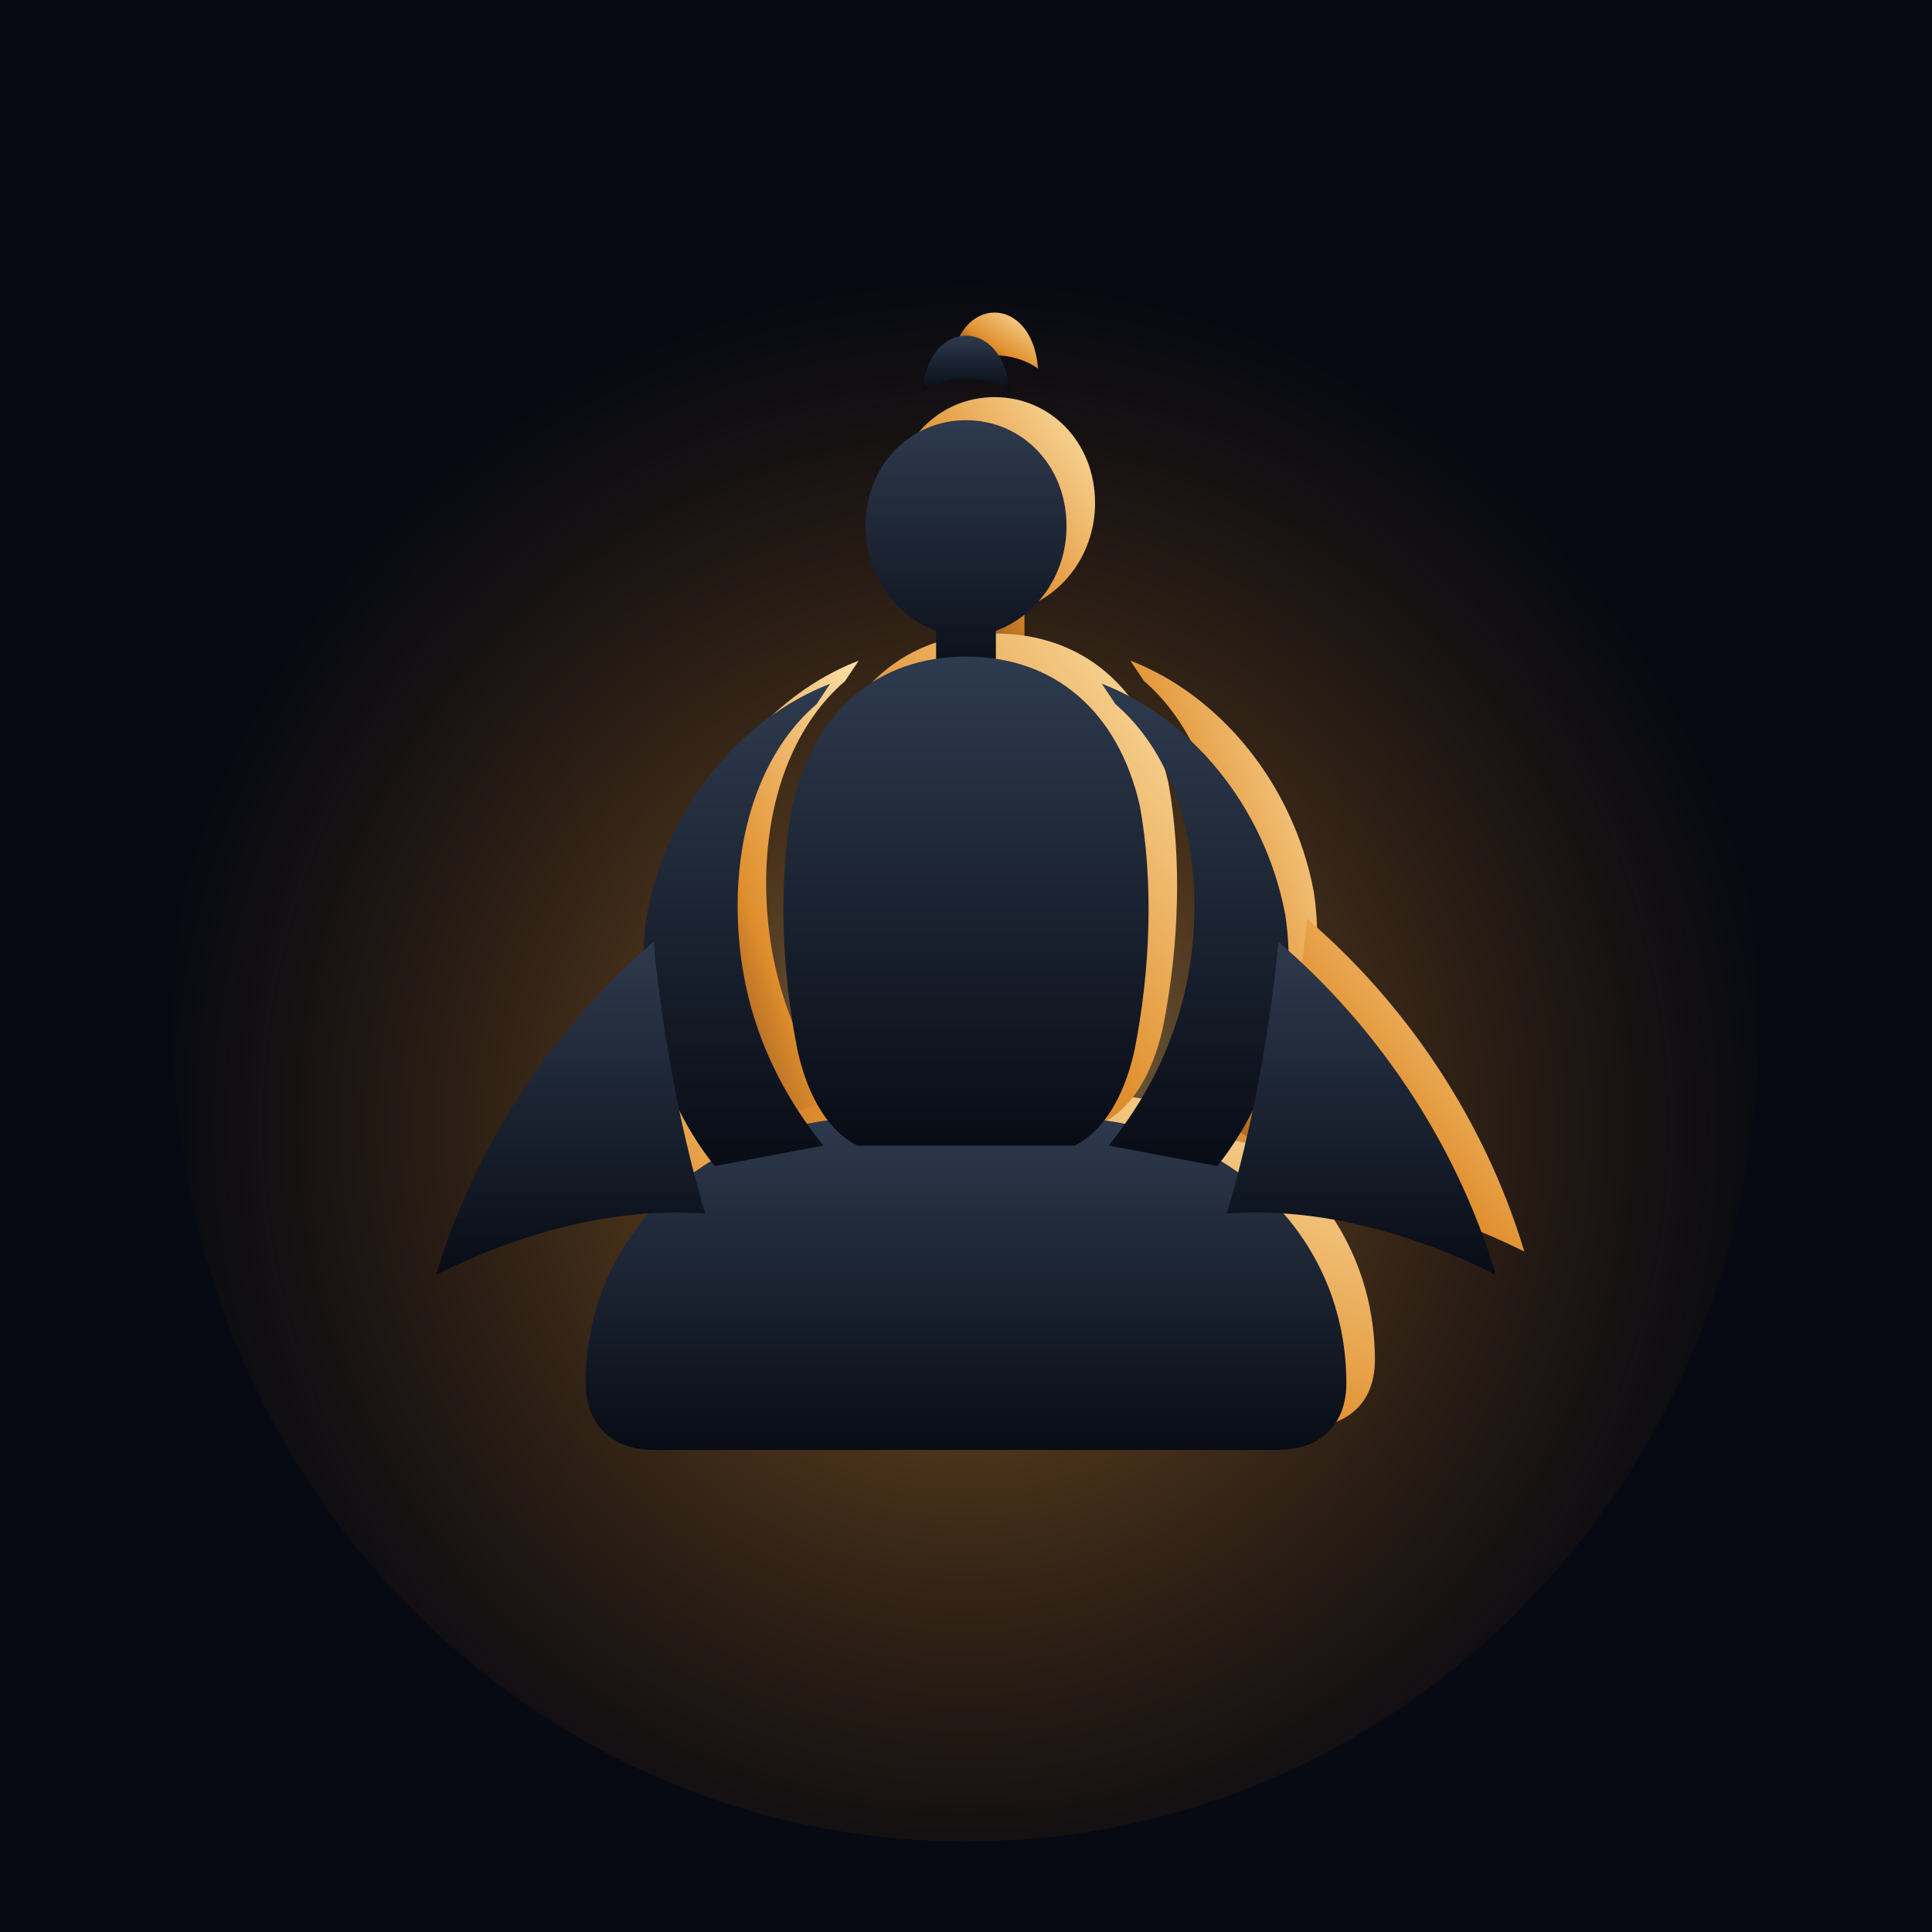
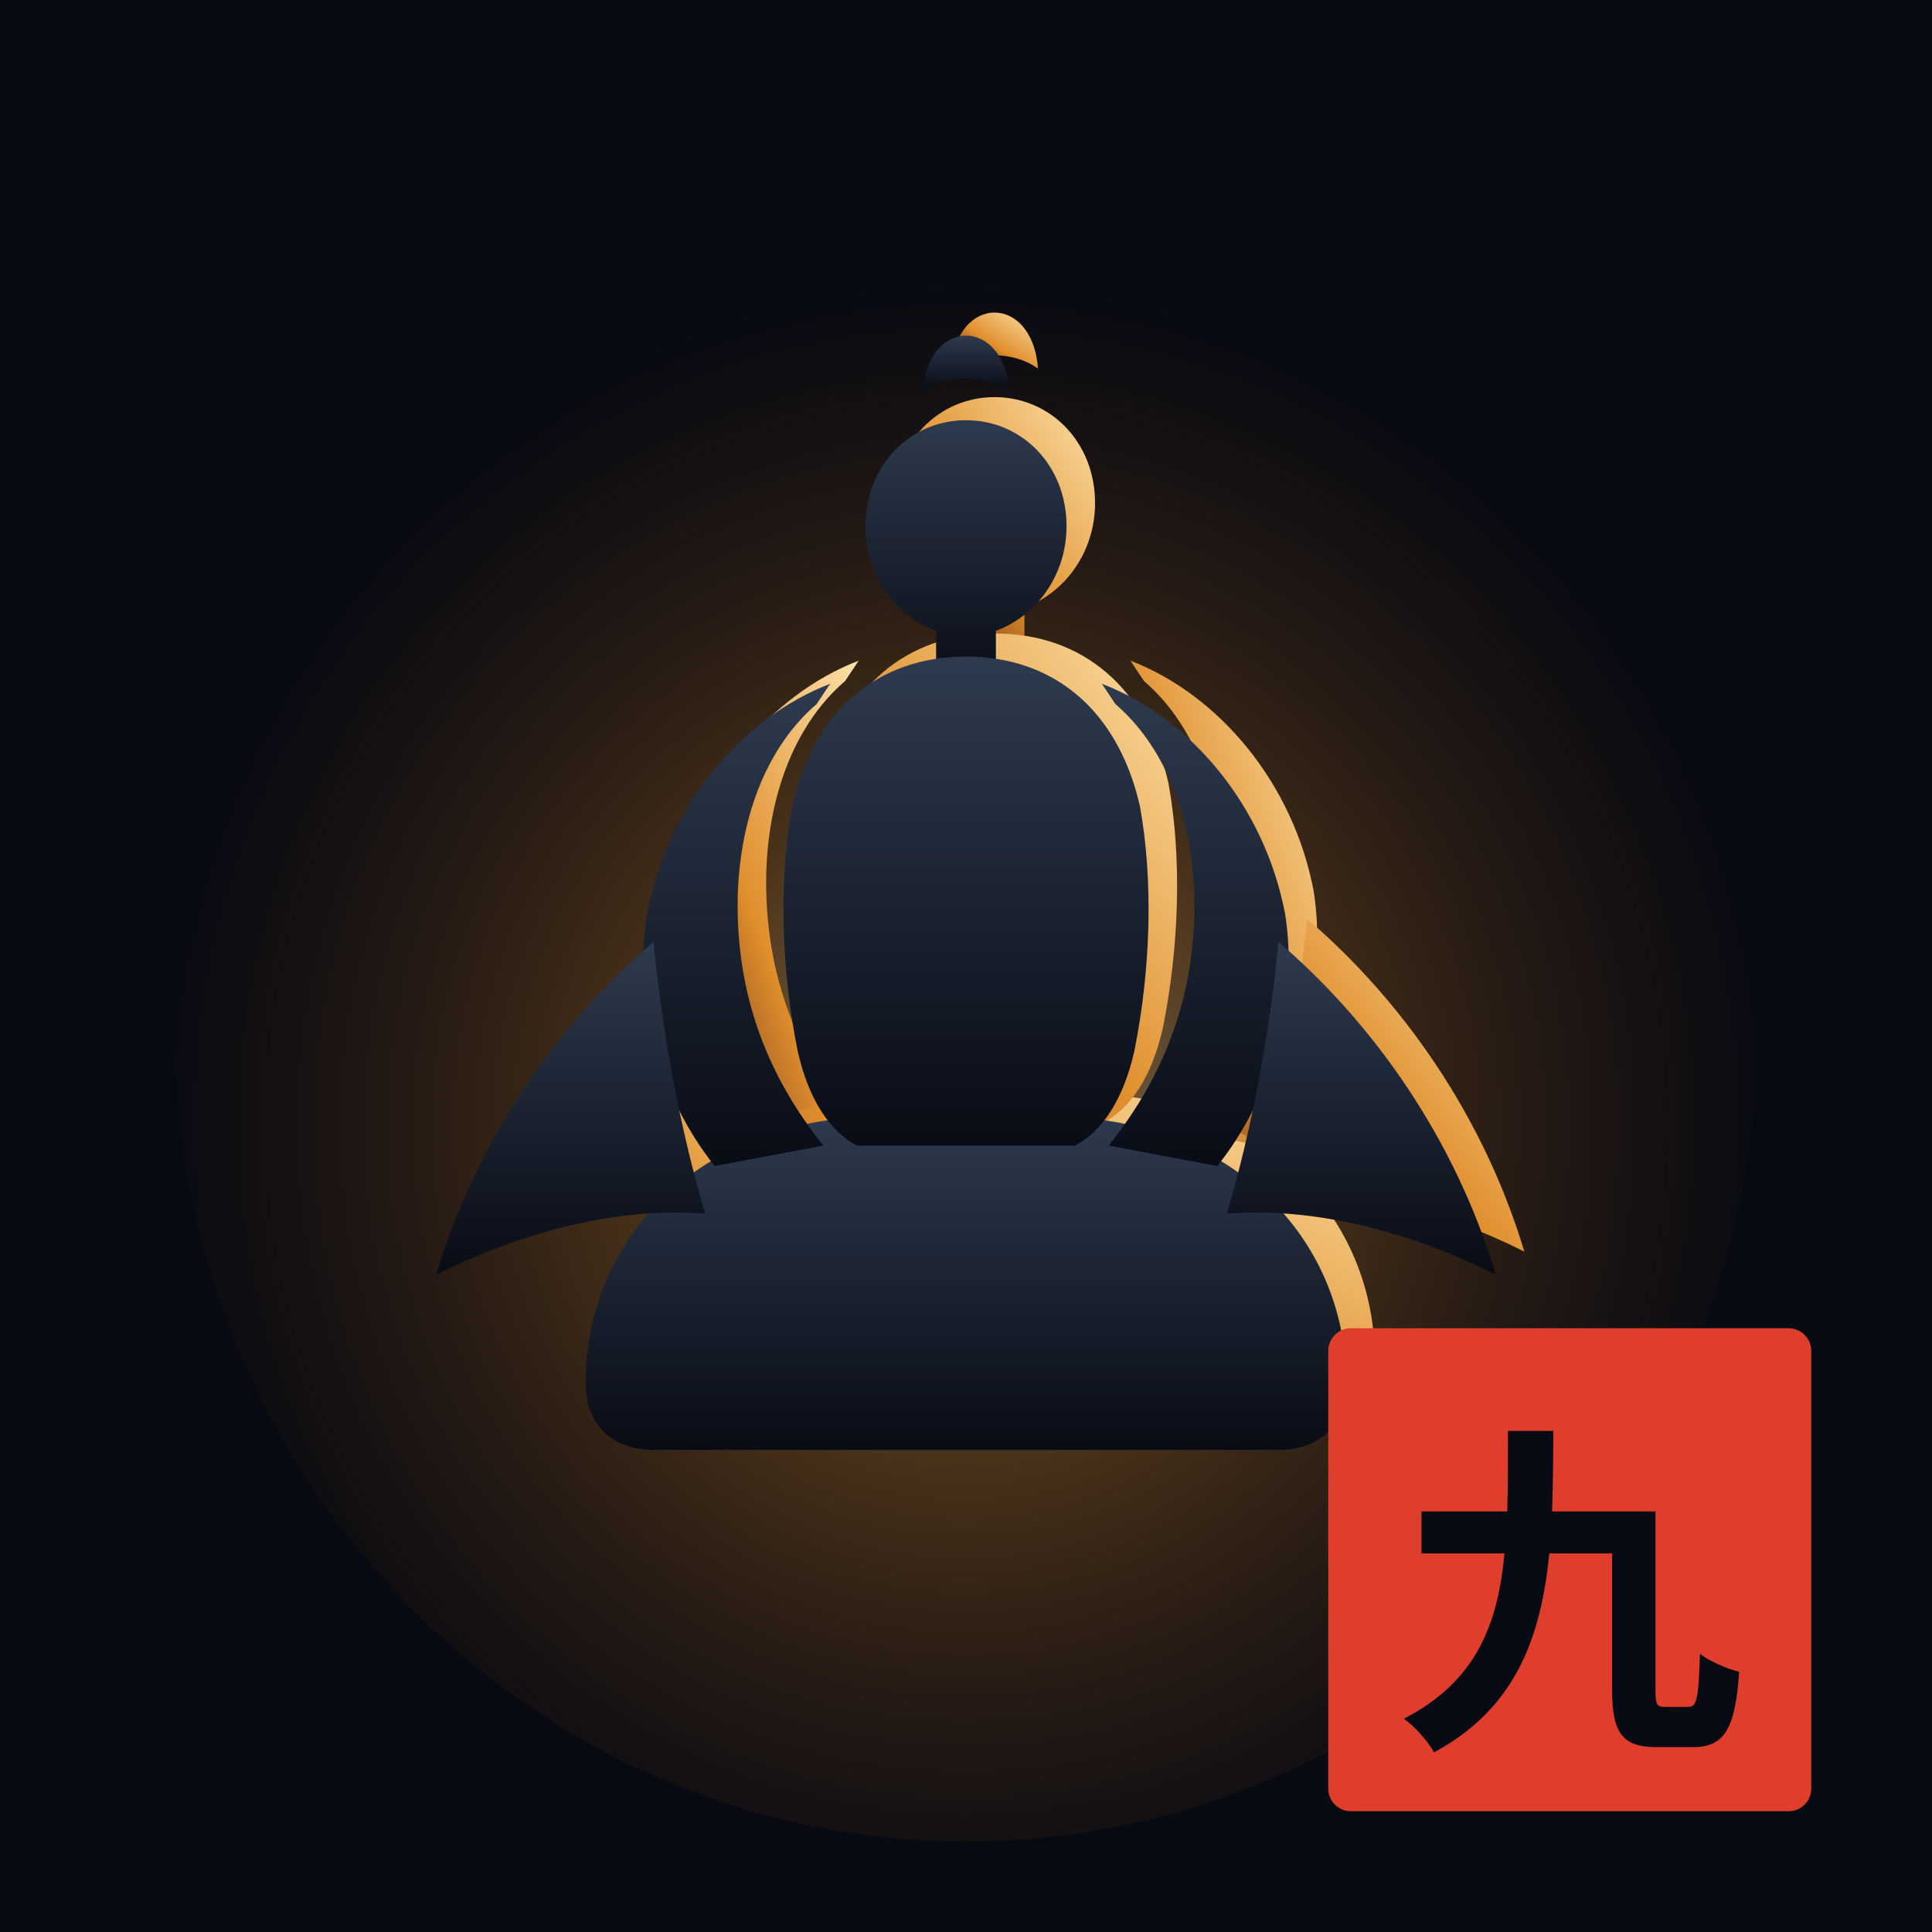
<svg xmlns="http://www.w3.org/2000/svg" viewBox="0 0 512 512">
  <defs>
    <radialGradient id="a" cx="50%" cy="56%" r="52%">
      <stop offset="0%" stop-color="#FCE2AA" stop-opacity=".55" />
      <stop offset="40%" stop-color="#E08E2C" stop-opacity=".3" />
      <stop offset="100%" stop-color="#A64F12" stop-opacity="0" />
    </radialGradient>
    <linearGradient id="b" x1="1" y1="0" x2="0" y2="1">
      <stop offset="0%" stop-color="#FCE2AA" />
      <stop offset="55%" stop-color="#E08E2C" />
      <stop offset="100%" stop-color="#A64F12" stop-opacity=".2" />
    </linearGradient>
    <linearGradient id="c" x1="0" y1="0" x2="0" y2="1">
      <stop offset="0%" stop-color="#2E3A4E" />
      <stop offset="100%" stop-color="#080C15" />
    </linearGradient>
  </defs>
  <rect width="512" height="512" fill="#070A12" />
  <ellipse cx="256" cy="272" rx="210" ry="216" fill="url(#a)" />
  <g transform="translate(76 66) scale(3.6)">
    <g transform="translate(2.1 -1.7)" fill="url(#b)">
      <path d="M46.8 10.5C47.2 5 52.8 5 53.2 10.5C51.4 9.2 48.6 9.2 46.8 10.5Z" />
      <path d="M50 12.6C45.9 12.6 42.6 15.9 42.6 20.4C42.6 24 44.8 27 47.8 28.1L47.8 32.5L52.2 32.5L52.2 28.1C55.2 27 57.4 24 57.4 20.4C57.4 15.9 54.1 12.6 50 12.6Z" />
      <path d="M22 83.5C22 73 30 65 41 64C46 63.5 54 63.5 59 64C70 65 78 73 78 83.5C78 86.6 76 88.4 73 88.4L27 88.4C24 88.4 22 86.6 22 83.5Z" />
      <path d="M50 30C43.5 30 38.8 34 37.2 41C36.2 46.5 36.4 53 37.6 59C38.4 62.6 40 65 42 66L58 66C60 65 61.6 62.6 62.4 59C63.6 53 63.8 46.5 62.8 41C61.2 34 56.5 30 50 30Z" />
      <path d="M40 32C33.5 34.5 28 41 26.5 49C25.5 55.5 27.5 62.5 31.5 67.5L39.5 66C35.5 61 33 55 33.2 47.5C33.4 41.5 35.5 36.5 39 33.5Z" />
      <path d="M60 32C66.5 34.5 72 41 73.5 49C74.5 55.5 72.5 62.5 68.5 67.5L60.5 66C64.5 61 67 55 66.8 47.5C66.6 41.5 64.5 36.5 61 33.5Z" />
      <path d="M27 51C20 57 14 65.5 11 75.5C17 72.5 24 70.5 30.8 71C29 65 27.6 57.5 27 51Z" />
      <path d="M73 51C80 57 86 65.5 89 75.5C83 72.5 76 70.5 69.2 71C71 65 72.4 57.5 73 51Z" />
    </g>
    <g fill="url(#c)">
      <path d="M46.8 10.5C47.2 5 52.8 5 53.2 10.5C51.4 9.2 48.6 9.2 46.8 10.5Z" />
      <path d="M50 12.6C45.9 12.6 42.6 15.9 42.6 20.4C42.6 24 44.8 27 47.8 28.1L47.8 32.5L52.2 32.5L52.2 28.1C55.2 27 57.4 24 57.4 20.4C57.4 15.9 54.1 12.6 50 12.6Z" />
      <path d="M22 83.5C22 73 30 65 41 64C46 63.5 54 63.5 59 64C70 65 78 73 78 83.5C78 86.6 76 88.4 73 88.4L27 88.4C24 88.4 22 86.6 22 83.5Z" />
      <path d="M50 30C43.5 30 38.8 34 37.2 41C36.2 46.5 36.4 53 37.6 59C38.4 62.6 40 65 42 66L58 66C60 65 61.6 62.6 62.4 59C63.6 53 63.8 46.5 62.8 41C61.2 34 56.5 30 50 30Z" />
      <path d="M40 32C33.5 34.5 28 41 26.5 49C25.5 55.5 27.5 62.5 31.5 67.5L39.5 66C35.5 61 33 55 33.2 47.5C33.4 41.5 35.5 36.5 39 33.5Z" />
      <path d="M60 32C66.5 34.5 72 41 73.5 49C74.5 55.5 72.5 62.5 68.5 67.5L60.5 66C64.5 61 67 55 66.8 47.5C66.6 41.5 64.5 36.5 61 33.5Z" />
      <path d="M27 51C20 57 14 65.5 11 75.5C17 72.5 24 70.5 30.8 71C29 65 27.6 57.5 27 51Z" />
      <path d="M73 51C80 57 86 65.5 89 75.5C83 72.5 76 70.5 69.2 71C71 65 72.4 57.5 73 51Z" />
    </g>
  </g>
+   <g transform="translate(352 352)">
+     <rect x="0" y="0" width="128" height="128" rx="6" fill="#E03E2D" />
+     <text x="64" y="64" fill="#070A12" font-family="Noto Serif SC, Songti SC, serif" font-weight="700" font-size="92" text-anchor="middle" dominant-baseline="central">九</text>
+   </g>
</svg>
